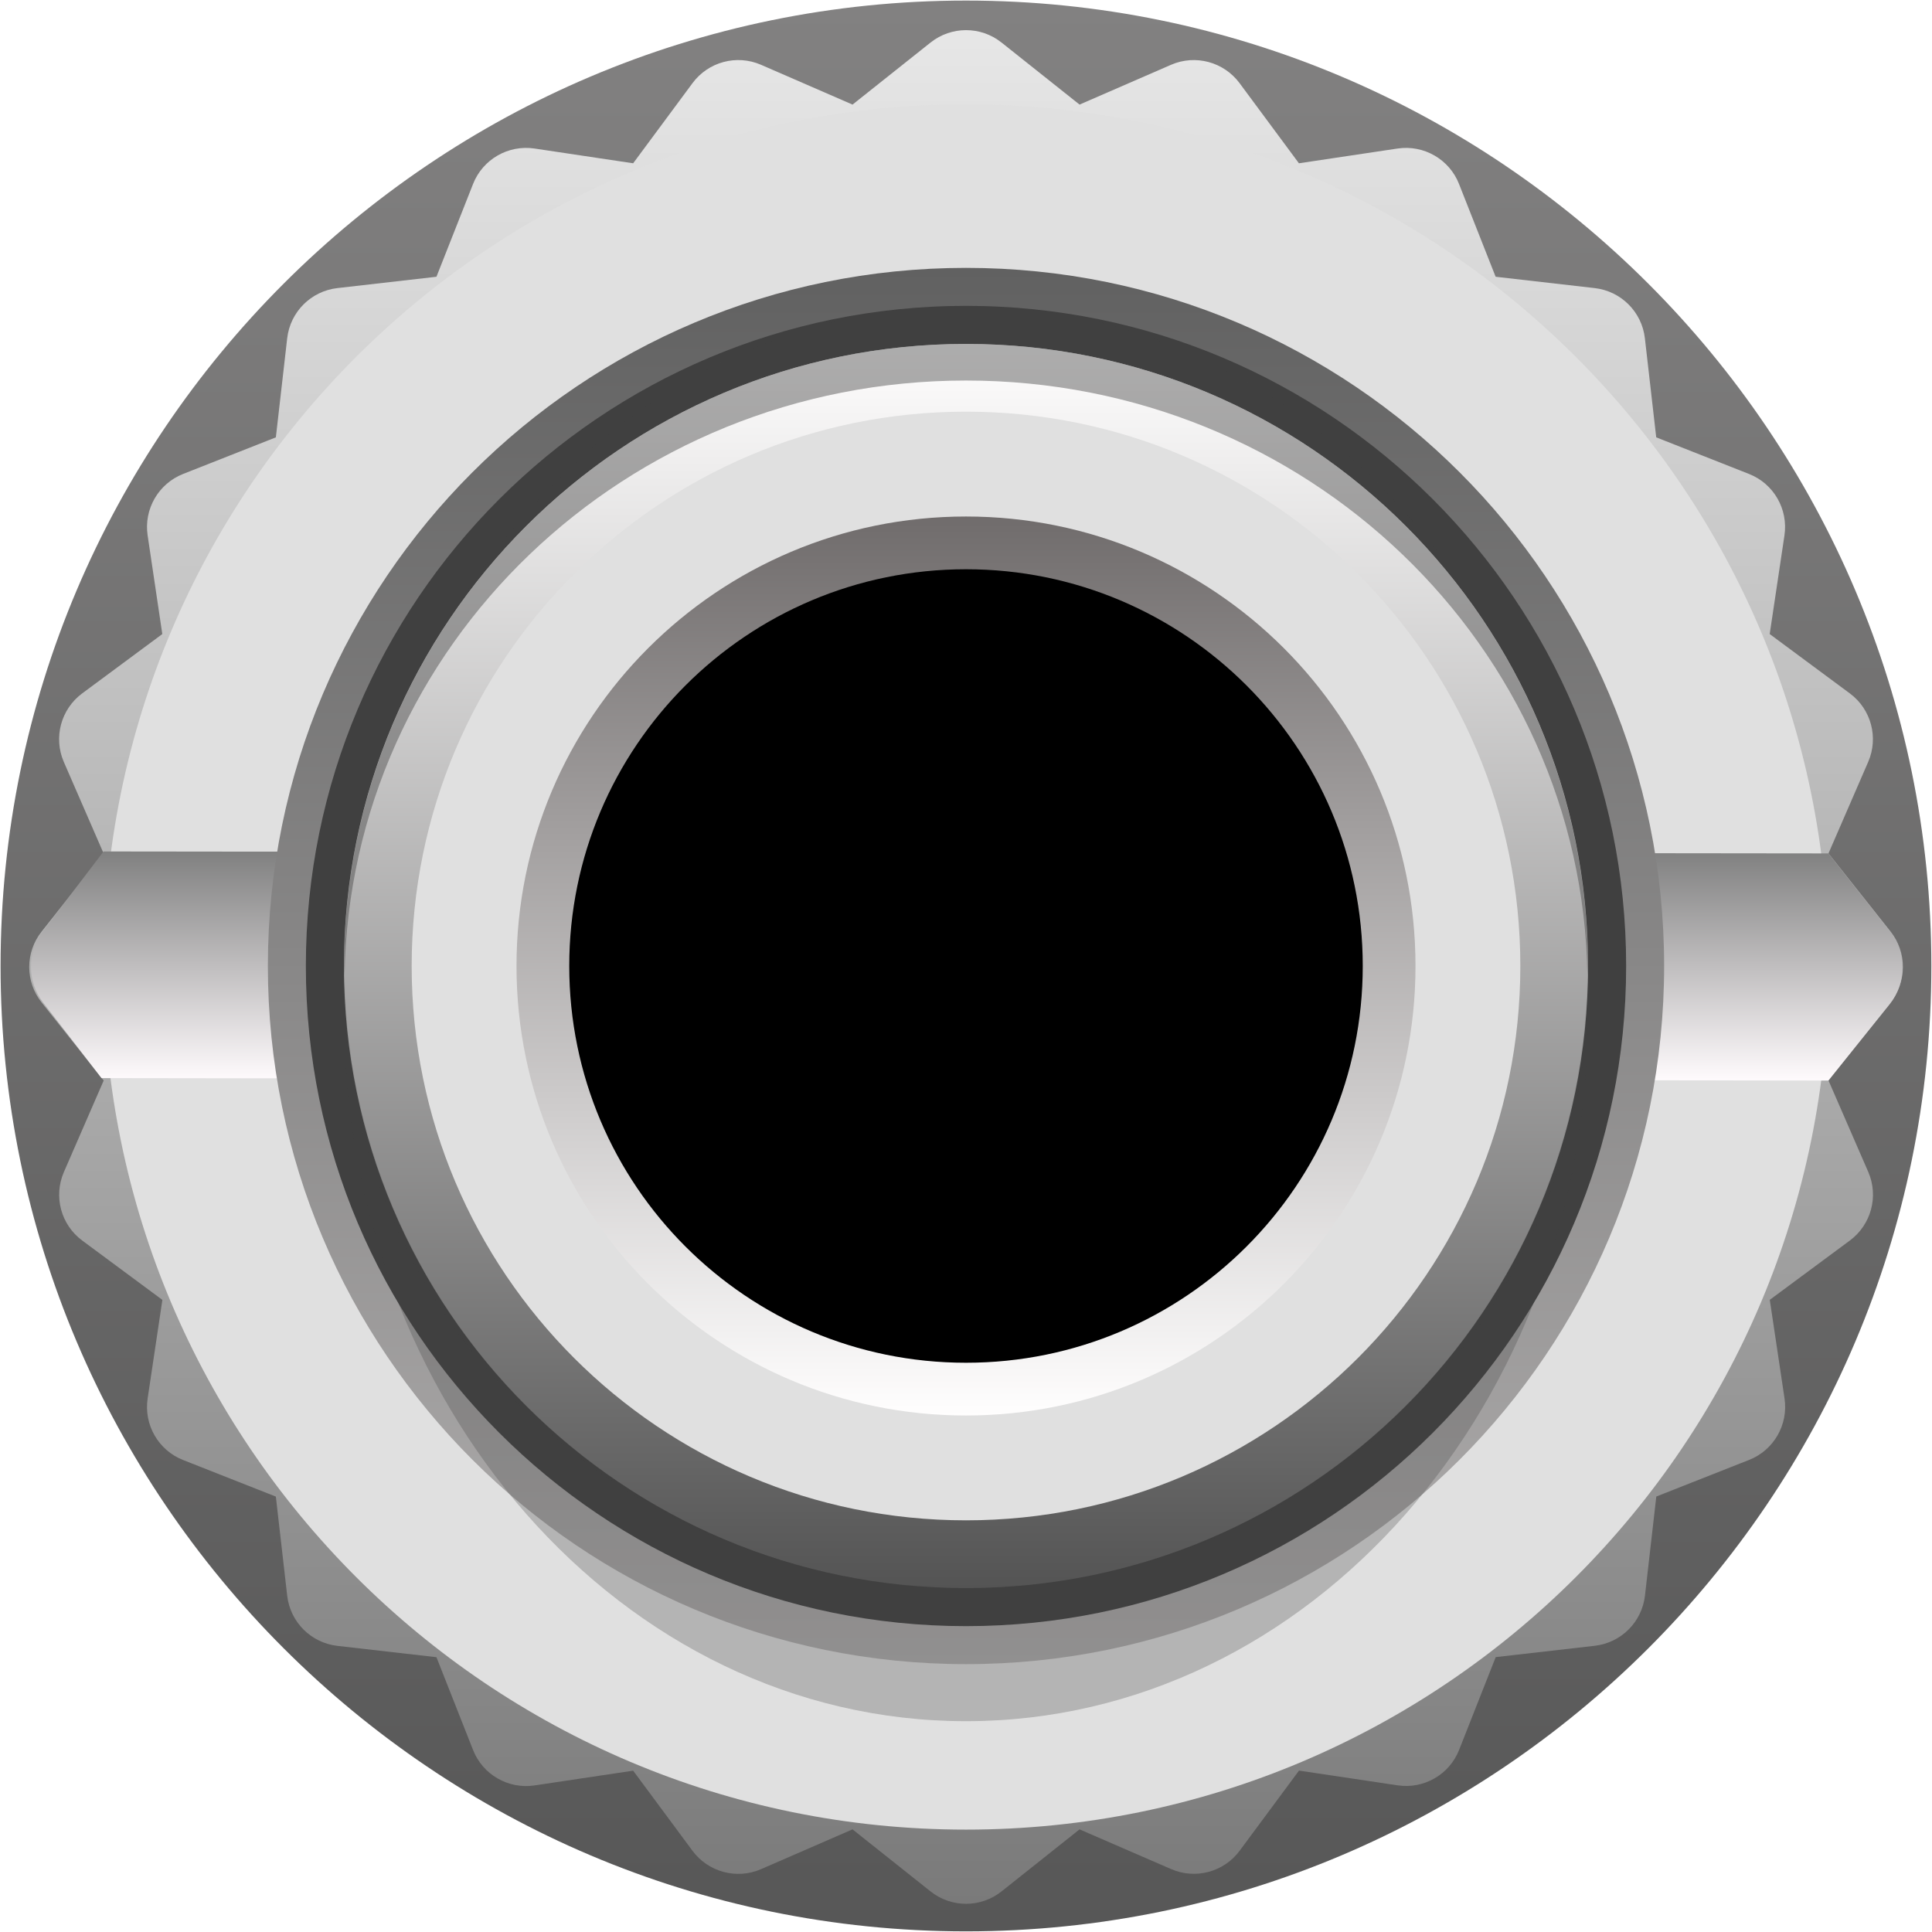
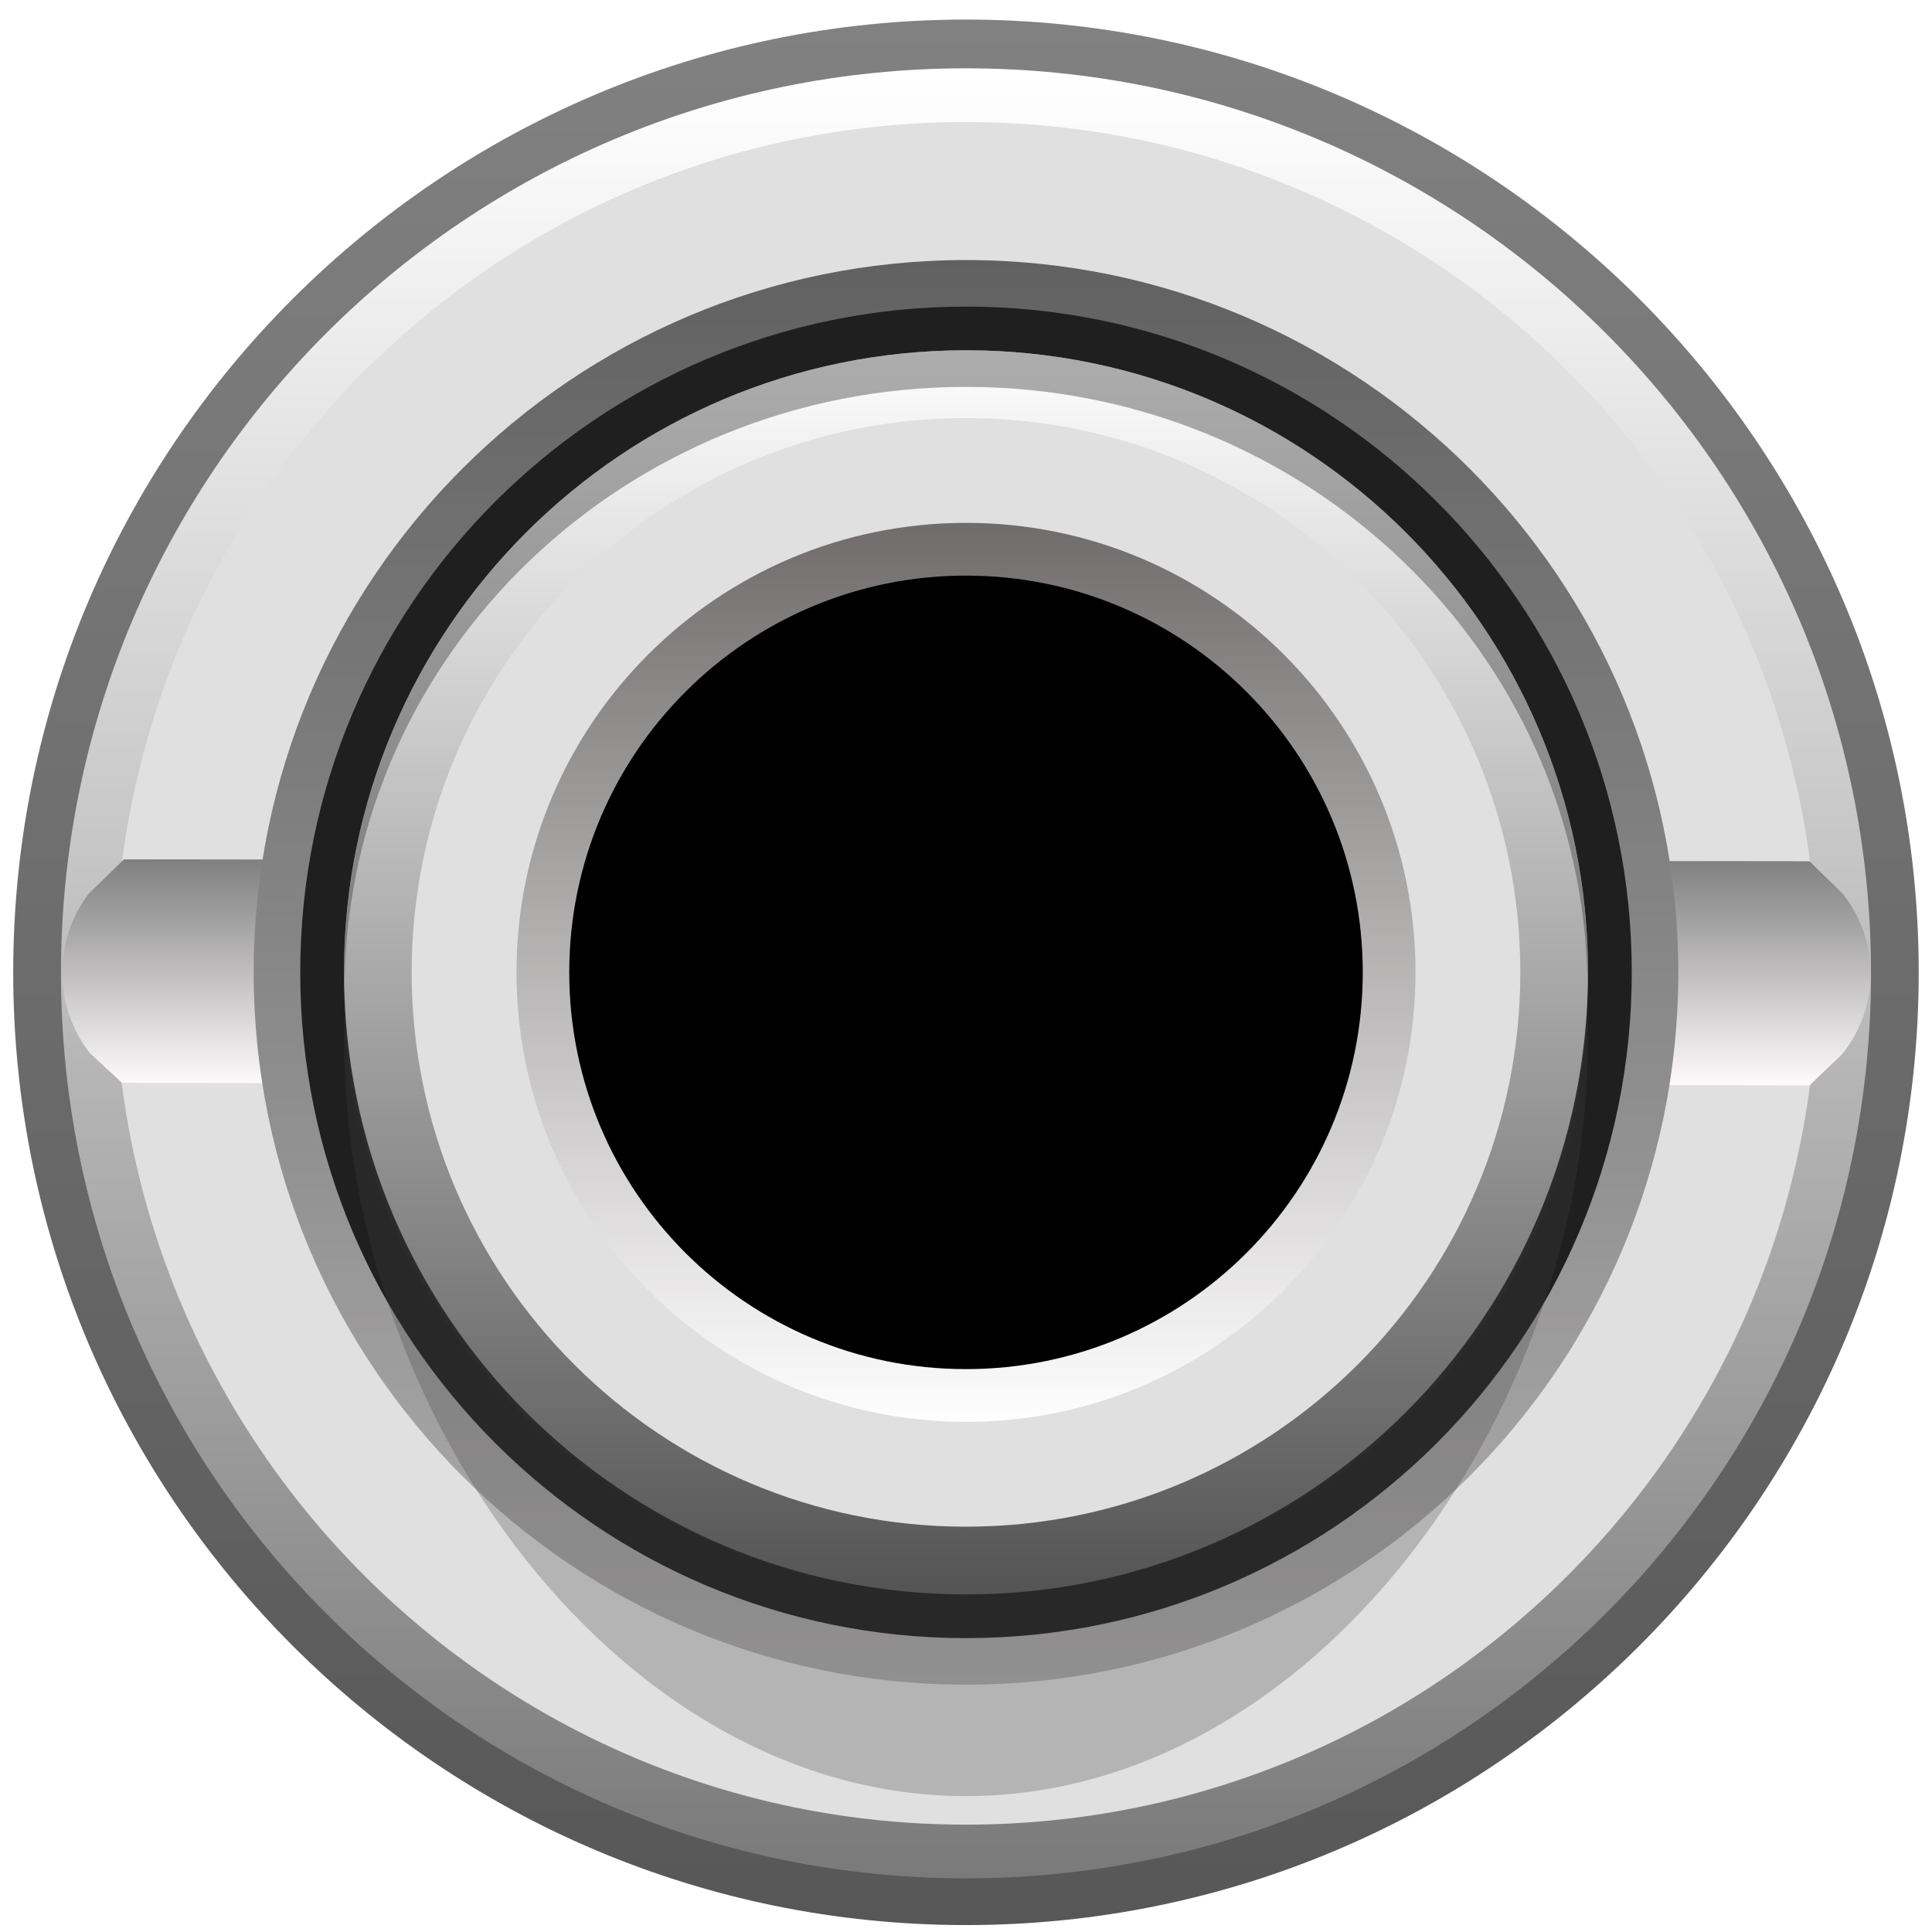
<svg xmlns="http://www.w3.org/2000/svg" version="1.0" id="svg15246" x="0px" y="0px" width="23.7px" height="23.7px" viewBox="0 0 23.7 23.7" enable-background="new 0 0 23.7 23.7" xml:space="preserve">
  <g>
-     <linearGradient id="SVGID_1_" gradientUnits="userSpaceOnUse" x1="354.636" y1="3758.861" x2="378.32" y2="3758.861" gradientTransform="matrix(0 1 1 0 -4695.951 602.5092)">
+     <linearGradient id="SVGID_1_" gradientUnits="userSpaceOnUse" x1="478.636" y1="-3610.971" x2="502.32" y2="-3610.971" gradientTransform="matrix(0 1 -1 0 -4548.062 478.5092)">
      <stop offset="0" style="stop-color:#777676" />
      <stop offset="1" style="stop-color:#575757" />
    </linearGradient>
    <path fill="url(#SVGID_1_)" d="M-937.09,980.83c-6.53,0-11.843-5.312-11.843-11.842   c0-6.531,5.313-11.843,11.843-11.843s11.842,5.312,11.842,11.843   C-925.247,975.517-930.56,980.83-937.09,980.83z" />
  </g>
-   <linearGradient id="SVGID_2_" gradientUnits="userSpaceOnUse" x1="355.221" y1="3758.861" x2="377.735" y2="3758.861" gradientTransform="matrix(0 1 1 0 -4695.951 602.5092)">
+   <linearGradient id="SVGID_2_" gradientUnits="userSpaceOnUse" x1="479.221" y1="-3610.971" x2="501.735" y2="-3610.971" gradientTransform="matrix(0 1 -1 0 -4548.062 478.5092)">
    <stop offset="0.006" style="stop-color:#FFFFFF" />
    <stop offset="1" style="stop-color:#454545" />
  </linearGradient>
  <circle fill="url(#SVGID_2_)" cx="-937.09" cy="968.987" r="11.257" />
  <circle fill="#E3E3E3" cx="-937.09" cy="968.987" r="10.685" />
-   <linearGradient id="SVGID_3_" gradientUnits="userSpaceOnUse" x1="-8041.917" y1="-2354.847" x2="-8024.089" y2="-2354.847" gradientTransform="matrix(0 -1 -1 0 -3291.937 -7064.016)">
+   <linearGradient id="SVGID_3_" gradientUnits="userSpaceOnUse" x1="-8735.918" y1="3072.737" x2="-8718.089" y2="3072.737" gradientTransform="matrix(0 -1 1 0 -4009.827 -7758.016)">
    <stop offset="0.006" style="stop-color:#FFFFFF" />
    <stop offset="1" style="stop-color:#454545" />
  </linearGradient>
  <circle fill="url(#SVGID_3_)" cx="-937.09" cy="968.987" r="8.914" />
  <ellipse opacity="0.53" fill="#404040" enable-background="new    " cx="-937.09" cy="969.629" rx="7.603" ry="5.721" />
  <circle fill="#404040" cx="-937.09" cy="968.987" r="8.098" />
-   <linearGradient id="SVGID_4_" gradientUnits="userSpaceOnUse" x1="-6779.924" y1="-3857.356" x2="-6779.924" y2="-3872.619" gradientTransform="matrix(-1 0 0 -1 -7717.014 -2896)">
+   <linearGradient id="SVGID_4_" gradientUnits="userSpaceOnUse" x1="-7349.924" y1="4699.246" x2="-7349.924" y2="4714.508" gradientTransform="matrix(-1 0 0 1 -8287.014 -3737.89)">
    <stop offset="0" style="stop-color:#FFFEFE" />
    <stop offset="1" style="stop-color:#5E5E5E" />
  </linearGradient>
  <circle fill="url(#SVGID_4_)" cx="-937.09" cy="968.987" r="7.631" />
  <circle fill="#E0E0E0" cx="-937.09" cy="968.987" r="6.883" />
-   <linearGradient id="SVGID_5_" gradientUnits="userSpaceOnUse" x1="-6779.924" y1="-3870.783" x2="-6779.924" y2="-3859.191" gradientTransform="matrix(-1 0 0 -1 -7717.014 -2896)">
+   <linearGradient id="SVGID_5_" gradientUnits="userSpaceOnUse" x1="-7349.924" y1="4712.673" x2="-7349.924" y2="4701.082" gradientTransform="matrix(-1 0 0 1 -8287.014 -3737.89)">
    <stop offset="0" style="stop-color:#FFFEFE" />
    <stop offset="1" style="stop-color:#383636" />
  </linearGradient>
  <circle fill="url(#SVGID_5_)" cx="-937.09" cy="968.987" r="5.796" />
  <circle cx="-937.09" cy="968.987" r="4.867" />
  <g>
-     <linearGradient id="SVGID_6_" gradientUnits="userSpaceOnUse" x1="401.377" y1="3725.745" x2="425.061" y2="3725.745" gradientTransform="matrix(0 1 1 0 -4695.951 602.5092)">
+     <linearGradient id="SVGID_6_" gradientUnits="userSpaceOnUse" x1="525.377" y1="-3577.855" x2="549.061" y2="-3577.855" gradientTransform="matrix(0 1 -1 0 -4548.062 478.5092)">
      <stop offset="0" style="stop-color:#777676" />
      <stop offset="1" style="stop-color:#575757" />
    </linearGradient>
    <path fill="url(#SVGID_6_)" d="M-970.206,1027.571c-6.53,0-11.843-5.312-11.843-11.842   c0-6.531,5.313-11.843,11.843-11.843c6.53,0,11.842,5.312,11.842,11.843   C-958.364,1022.258-963.676,1027.571-970.206,1027.571z" />
  </g>
  <g>
-     <linearGradient id="SVGID_7_" gradientUnits="userSpaceOnUse" x1="401.962" y1="3725.745" x2="413.219" y2="3725.745" gradientTransform="matrix(0 1 1 0 -4695.951 602.5092)">
+     <linearGradient id="SVGID_7_" gradientUnits="userSpaceOnUse" x1="525.962" y1="-3577.855" x2="537.219" y2="-3577.855" gradientTransform="matrix(0 1 -1 0 -4548.062 478.5092)">
      <stop offset="0.006" style="stop-color:#FFFFFF" />
      <stop offset="1" style="stop-color:#666666" />
    </linearGradient>
    <path fill="url(#SVGID_7_)" d="M-981.463,1015.728c0-6.217,5.04-11.257,11.257-11.257   s11.257,5.04,11.257,11.257" />
-     <linearGradient id="SVGID_8_" gradientUnits="userSpaceOnUse" x1="-6186.038" y1="3725.745" x2="-6174.781" y2="3725.745" gradientTransform="matrix(0 -1 1 0 -4695.951 -5159.053)">
+     <linearGradient id="SVGID_8_" gradientUnits="userSpaceOnUse" x1="-6880.038" y1="-3577.855" x2="-6868.781" y2="-3577.855" gradientTransform="matrix(0 -1 -1 0 -4548.062 -5853.053)">
      <stop offset="0.006" style="stop-color:#FFFFFF" />
      <stop offset="1" style="stop-color:#666666" />
    </linearGradient>
    <path fill="url(#SVGID_8_)" d="M-981.463,1015.728c0,6.217,5.04,11.257,11.257,11.257   s11.257-5.04,11.257-11.257" />
  </g>
  <circle fill="#E3E3E3" cx="-970.206" cy="1015.728" r="10.685" />
  <g>
-     <linearGradient id="SVGID_9_" gradientUnits="userSpaceOnUse" x1="702.891" y1="-3161.255" x2="712.219" y2="-3161.255" gradientTransform="matrix(1 0 0 -1 -1682.425 -2145.526)">
+     <linearGradient id="SVGID_9_" gradientUnits="userSpaceOnUse" x1="702.891" y1="4003.145" x2="712.219" y2="4003.145" gradientTransform="matrix(1 0 0 1 -1682.425 -2987.416)">
      <stop offset="0.006" style="stop-color:#FFFFFF" />
      <stop offset="1" style="stop-color:#666666" />
    </linearGradient>
    <path fill="url(#SVGID_9_)" d="M-970.206,1025.057c-5.152,0-9.328-4.177-9.328-9.328   c0-5.152,4.176-9.328,9.328-9.328" />
-     <linearGradient id="SVGID_10_" gradientUnits="userSpaceOnUse" x1="-6483.109" y1="-3161.255" x2="-6473.781" y2="-3161.255" gradientTransform="matrix(-1 0 0 -1 -7443.987 -2145.526)">
+     <linearGradient id="SVGID_10_" gradientUnits="userSpaceOnUse" x1="-7053.109" y1="4003.145" x2="-7043.781" y2="4003.145" gradientTransform="matrix(-1 0 0 1 -8013.987 -2987.416)">
      <stop offset="0.006" style="stop-color:#FFFFFF" />
      <stop offset="1" style="stop-color:#666666" />
    </linearGradient>
    <path fill="url(#SVGID_10_)" d="M-970.206,1025.057c5.152,0,9.328-4.177,9.328-9.328   c0-5.152-4.176-9.328-9.328-9.328" />
  </g>
-   <linearGradient id="SVGID_11_" gradientUnits="userSpaceOnUse" x1="-8088.659" y1="-2321.731" x2="-8070.83" y2="-2321.731" gradientTransform="matrix(0 -1 -1 0 -3291.937 -7064.016)">
+   <linearGradient id="SVGID_11_" gradientUnits="userSpaceOnUse" x1="-8782.658" y1="3039.621" x2="-8764.83" y2="3039.621" gradientTransform="matrix(0 -1 1 0 -4009.827 -7758.016)">
    <stop offset="0" style="stop-color:#8C8B8B" />
    <stop offset="1" style="stop-color:#454545" />
  </linearGradient>
  <circle fill="url(#SVGID_11_)" cx="-970.206" cy="1015.728" r="8.914" />
  <circle fill="#404040" cx="-970.206" cy="1015.728" r="8.016" />
  <g>
-     <linearGradient id="SVGID_12_" gradientUnits="userSpaceOnUse" x1="405.991" y1="3725.745" x2="413.219" y2="3725.745" gradientTransform="matrix(0 1 1 0 -4695.951 602.5092)">
+     <linearGradient id="SVGID_12_" gradientUnits="userSpaceOnUse" x1="529.991" y1="-3577.855" x2="537.219" y2="-3577.855" gradientTransform="matrix(0 1 -1 0 -4548.062 478.5092)">
      <stop offset="0.006" style="stop-color:#FFFFFF" />
      <stop offset="1" style="stop-color:#666666" />
    </linearGradient>
    <path fill="url(#SVGID_12_)" d="M-977.435,1015.728c0-3.992,3.236-7.228,7.228-7.228   s7.228,3.236,7.228,7.228" />
-     <linearGradient id="SVGID_13_" gradientUnits="userSpaceOnUse" x1="-6182.009" y1="3725.745" x2="-6174.781" y2="3725.745" gradientTransform="matrix(0 -1 1 0 -4695.951 -5159.053)">
+     <linearGradient id="SVGID_13_" gradientUnits="userSpaceOnUse" x1="-6876.009" y1="-3577.855" x2="-6868.781" y2="-3577.855" gradientTransform="matrix(0 -1 -1 0 -4548.062 -5853.053)">
      <stop offset="0.006" style="stop-color:#FFFFFF" />
      <stop offset="1" style="stop-color:#666666" />
    </linearGradient>
    <path fill="url(#SVGID_13_)" d="M-977.435,1015.728c0,3.992,3.236,7.228,7.228,7.228   s7.228-3.236,7.228-7.228" />
  </g>
  <circle fill="#E0E0E0" cx="-970.206" cy="1015.728" r="6.883" />
  <g>
-     <linearGradient id="SVGID_14_" gradientUnits="userSpaceOnUse" x1="706.791" y1="-3161.255" x2="712.219" y2="-3161.255" gradientTransform="matrix(1 0 0 -1 -1682.425 -2145.526)">
+     <linearGradient id="SVGID_14_" gradientUnits="userSpaceOnUse" x1="706.791" y1="4003.145" x2="712.219" y2="4003.145" gradientTransform="matrix(1 0 0 1 -1682.425 -2987.416)">
      <stop offset="0.006" style="stop-color:#FFFFFF" />
      <stop offset="1" style="stop-color:#666666" />
    </linearGradient>
    <path fill="url(#SVGID_14_)" d="M-970.206,1021.157c-2.998,0-5.428-2.43-5.428-5.428   c0-2.998,2.43-5.428,5.428-5.428" />
-     <linearGradient id="SVGID_15_" gradientUnits="userSpaceOnUse" x1="-6479.209" y1="-3161.255" x2="-6473.781" y2="-3161.255" gradientTransform="matrix(-1 0 0 -1 -7443.987 -2145.526)">
+     <linearGradient id="SVGID_15_" gradientUnits="userSpaceOnUse" x1="-7049.209" y1="4003.145" x2="-7043.781" y2="4003.145" gradientTransform="matrix(-1 0 0 1 -8013.987 -2987.416)">
      <stop offset="0.006" style="stop-color:#FFFFFF" />
      <stop offset="1" style="stop-color:#666666" />
    </linearGradient>
    <path fill="url(#SVGID_15_)" d="M-970.206,1021.157c2.998,0,5.428-2.43,5.428-5.428   c0-2.998-2.43-5.428-5.428-5.428" />
  </g>
  <circle cx="-970.206" cy="1015.728" r="4.867" />
  <g>
-     <linearGradient id="SVGID_16_" gradientUnits="userSpaceOnUse" x1="-602.502" y1="1785.802" x2="-578.817" y2="1785.802" gradientTransform="matrix(0 1 1 0 -1773.951 602.5092)">
-       <stop offset="0" style="stop-color:#828181" />
-       <stop offset="1" style="stop-color:#575757" />
+     <g>
+       <linearGradient id="SVGID_16_" gradientUnits="userSpaceOnUse" x1="-602.159" y1="1785.691" x2="-578.784" y2="1785.691" gradientTransform="matrix(0 1 1 0 -1773.841 602.399)">
+         <stop offset="0" style="stop-color:#828181" />
+         <stop offset="1" style="stop-color:#575757" />
+       </linearGradient>
+       <path fill="url(#SVGID_16_)" d="M11.85,23.615c-6.445,0-11.688-5.243-11.688-11.687    c0-6.445,5.243-11.688,11.688-11.688s11.687,5.243,11.687,11.688    C23.538,18.373,18.295,23.615,11.85,23.615z" />
+     </g>
+     <linearGradient id="SVGID_17_" gradientUnits="userSpaceOnUse" x1="1062.069" y1="-4091.69" x2="1084.274" y2="-4091.69" gradientTransform="matrix(0 1 -1 0 -4079.84 -1061.232)">
+       <stop offset="0.006" style="stop-color:#FFFFFF" />
+       <stop offset="1" style="stop-color:#7A7A7A" />
    </linearGradient>
-     <path fill="url(#SVGID_16_)" d="M11.85,23.692c-6.53,0-11.843-5.312-11.843-11.842   c0-6.531,5.313-11.843,11.843-11.843s11.842,5.312,11.842,11.843   C23.693,18.38,18.381,23.692,11.85,23.692z" />
+     <circle fill="url(#SVGID_17_)" cx="11.85" cy="11.94" r="11.102" />
+     <circle fill="#E0E0E0" cx="11.85" cy="11.94" r="10.443" />
+     <linearGradient id="SVGID_18_" gradientUnits="userSpaceOnUse" x1="58.862" y1="-54.641" x2="58.862" y2="-51.868" gradientTransform="matrix(1 0 0 -1 -47.00625 -41.32658)">
+       <stop offset="0" style="stop-color:#FFFBFD" />
+       <stop offset="1" style="stop-color:#808080" />
+     </linearGradient>
+     <path fill="url(#SVGID_18_)" d="M1.521,10.542l-0.43,0.417C0.652,11.537,0.655,12.339,1.099,12.915   l0.398,0.369l20.7,0.03l0.402-0.384c0.46-0.573,0.463-1.387,0.008-1.964l-0.41-0.401   L1.521,10.542z" />
+     <linearGradient id="SVGID_19_" gradientUnits="userSpaceOnUse" x1="-1240.792" y1="-381.897" x2="-1223.316" y2="-381.897" gradientTransform="matrix(0 -1 -1 0 -370.0472 -1220.126)">
+       <stop offset="0" style="stop-color:#B0AEAE" />
+       <stop offset="1" style="stop-color:#616161" />
+     </linearGradient>
+     <circle fill="url(#SVGID_19_)" cx="11.85" cy="11.928" r="8.738" />
+     <circle fill="#1F1F1F" cx="11.85" cy="11.928" r="8.167" />
+     <path opacity="0.28" fill="#404040" d="M11.85,4.297c4.213,0,7.629,3.782,7.629,8.448   s-3.415,9.288-7.629,9.288s-7.629-4.622-7.629-9.288S7.637,4.297,11.85,4.297z" />
+     <linearGradient id="SVGID_20_" gradientUnits="userSpaceOnUse" x1="-1884.864" y1="21.483" x2="-1884.864" y2="6.22" gradientTransform="matrix(-1 0 0 -1 -1873.013 25.77966)">
+       <stop offset="0" style="stop-color:#FFFEFE" />
+       <stop offset="1" style="stop-color:#545454" />
+     </linearGradient>
+     <circle fill="url(#SVGID_20_)" cx="11.85" cy="11.928" r="7.631" />
+     <circle fill="#E0E0E0" cx="11.85" cy="11.928" r="6.8" />
+     <g opacity="0.43">
+       <path fill="#404040" d="M11.85,4.746c4.175,0,7.561,3.257,7.623,7.296    c0.001-0.038,0.006-0.075,0.006-0.114c0-4.215-3.415-7.631-7.629-7.631S4.221,7.713,4.221,11.928    c0,0.038,0.005,0.076,0.006,0.114C4.289,8.003,7.675,4.746,11.85,4.746z" />
+       <path opacity="0.28" fill="#404040" d="M4.227,12.042c-0.001,0.037-0.006,0.073-0.006,0.111    c0,4.091,3.415,7.407,7.629,7.407C7.675,19.559,4.289,16.203,4.227,12.042z" />
+       <path opacity="0.28" fill="#404040" d="M11.85,19.559c4.213,0,7.629-3.316,7.629-7.407    c0-0.037-0.005-0.073-0.006-0.111C19.411,16.203,16.025,19.559,11.85,19.559z" />
+     </g>
+     <linearGradient id="SVGID_21_" gradientUnits="userSpaceOnUse" x1="-1884.864" y1="8.338" x2="-1884.864" y2="19.366" gradientTransform="matrix(-1 0 0 -1 -1873.013 25.77966)">
+       <stop offset="0" style="stop-color:#FFFEFE" />
+       <stop offset="1" style="stop-color:#706C6C" />
+     </linearGradient>
+     <circle fill="url(#SVGID_21_)" cx="11.85" cy="11.928" r="5.514" />
+     <circle cx="11.85" cy="11.928" r="4.867" />
  </g>
-   <linearGradient id="SVGID_17_" gradientUnits="userSpaceOnUse" x1="-2137.318" y1="-792.388" x2="-2114.333" y2="-792.388" gradientTransform="matrix(0 1 -1 0 -780.5374 2137.687)">
-     <stop offset="0.006" style="stop-color:#E6E6E6" />
-     <stop offset="1" style="stop-color:#7A7A7A" />
-   </linearGradient>
-   <path fill="url(#SVGID_17_)" d="M23.191,12.297l-0.761,0.957l0.488,1.122  c0.13,0.299,0.036,0.647-0.225,0.841l-0.983,0.728l0.181,1.21  c0.048,0.322-0.132,0.635-0.435,0.754l-1.138,0.449l-0.139,1.215  c-0.037,0.324-0.292,0.579-0.616,0.616l-1.215,0.139l-0.449,1.138  c-0.119,0.303-0.432,0.483-0.754,0.435l-1.21-0.181l-0.728,0.983  c-0.194,0.262-0.542,0.355-0.841,0.225L13.243,22.441l-0.957,0.761c-0.255,0.203-0.616,0.203-0.871,0  l-0.957-0.761l-1.122,0.488c-0.299,0.13-0.647,0.036-0.841-0.225l-0.728-0.983l-1.21,0.181  c-0.322,0.048-0.635-0.132-0.754-0.435l-0.449-1.138l-1.215-0.139  c-0.324-0.037-0.579-0.292-0.616-0.616l-0.139-1.215l-1.138-0.449  c-0.303-0.119-0.483-0.432-0.435-0.754l0.181-1.21l-0.983-0.728  c-0.262-0.194-0.355-0.542-0.225-0.841l0.488-1.122l-0.761-0.957c-0.203-0.255-0.203-0.616,0-0.871  L1.271,10.469L0.783,9.347c-0.13-0.299-0.036-0.647,0.225-0.841l0.983-0.728L1.811,6.568  C1.763,6.246,1.943,5.934,2.246,5.814l1.138-0.449l0.139-1.215c0.037-0.324,0.292-0.579,0.616-0.616  l1.215-0.139l0.449-1.138c0.119-0.303,0.432-0.483,0.754-0.435l1.21,0.181l0.728-0.983  c0.194-0.262,0.542-0.355,0.841-0.225l1.122,0.488l0.957-0.761c0.255-0.203,0.616-0.203,0.871,0  l0.957,0.761l1.122-0.488c0.299-0.13,0.647-0.036,0.841,0.225l0.728,0.983l1.21-0.181  c0.322-0.048,0.635,0.132,0.754,0.435l0.449,1.138l1.215,0.139c0.324,0.037,0.579,0.292,0.616,0.616  l0.139,1.215l1.138,0.449c0.303,0.119,0.483,0.432,0.435,0.754L21.709,7.778l0.983,0.728  c0.262,0.194,0.355,0.542,0.225,0.841L22.43,10.469l0.761,0.957  C23.394,11.681,23.394,12.042,23.191,12.297z" />
-   <circle fill="#E0E0E0" cx="11.85" cy="11.862" r="10.582" />
-   <linearGradient id="SVGID_18_" gradientUnits="userSpaceOnUse" x1="58.866" y1="-54.361" x2="58.866" y2="-51.551" gradientTransform="matrix(1 0 0 -1 -47.00625 -41.10625)">
-     <stop offset="0" style="stop-color:#FFFBFD" />
-     <stop offset="1" style="stop-color:#808080" />
-   </linearGradient>
-   <path fill="url(#SVGID_18_)" d="M1.27,10.445l-0.744,0.979c-0.196,0.259-0.195,0.617,0.003,0.874  l0.716,0.927l21.184,0.03l0.751-0.935c0.209-0.261,0.211-0.632,0.004-0.895l-0.755-0.956  L1.27,10.445z" />
-   <linearGradient id="SVGID_19_" gradientUnits="userSpaceOnUse" x1="-1240.43" y1="-381.787" x2="-1223.302" y2="-381.787" gradientTransform="matrix(0 -1 -1 0 -369.937 -1220.016)">
-     <stop offset="0" style="stop-color:#B0AEAE" />
-     <stop offset="1" style="stop-color:#616161" />
-   </linearGradient>
-   <circle fill="url(#SVGID_19_)" cx="11.85" cy="11.85" r="8.564" />
-   <circle fill="#404040" cx="11.85" cy="11.85" r="8.098" />
-   <ellipse opacity="0.28" fill="#404040" cx="11.85" cy="12.433" rx="7.629" ry="8.681" />
-   <linearGradient id="SVGID_20_" gradientUnits="userSpaceOnUse" x1="-1884.864" y1="21.781" x2="-1884.864" y2="6.519" gradientTransform="matrix(-1 0 0 -1 -1873.013 26)">
-     <stop offset="0" style="stop-color:#FFFEFE" />
-     <stop offset="1" style="stop-color:#545454" />
-   </linearGradient>
-   <circle fill="url(#SVGID_20_)" cx="11.85" cy="11.85" r="7.631" />
-   <circle fill="#E0E0E0" cx="11.85" cy="11.85" r="6.8" />
-   <g opacity="0.43">
-     <path fill="#404040" d="M11.85,4.668c4.175,0,7.561,3.257,7.623,7.296   c0.001-0.038,0.006-0.075,0.006-0.114c0-4.215-3.415-7.631-7.629-7.631s-7.629,3.417-7.629,7.631   c0,0.038,0.005,0.076,0.006,0.114C4.289,7.925,7.676,4.668,11.85,4.668z" />
-     <path opacity="0.28" fill="#404040" d="M4.227,11.964c-0.001,0.037-0.006,0.073-0.006,0.111   c0,4.091,3.415,7.407,7.629,7.407C7.676,19.481,4.289,16.125,4.227,11.964z" />
-     <path opacity="0.28" fill="#404040" d="M11.85,19.481c4.213,0,7.629-3.316,7.629-7.407   c0-0.037-0.005-0.073-0.006-0.111C19.412,16.125,16.025,19.481,11.85,19.481z" />
-   </g>
-   <linearGradient id="SVGID_21_" gradientUnits="userSpaceOnUse" x1="-1884.864" y1="8.636" x2="-1884.864" y2="19.664" gradientTransform="matrix(-1 0 0 -1 -1873.013 26)">
-     <stop offset="0" style="stop-color:#FFFEFE" />
-     <stop offset="1" style="stop-color:#706C6C" />
-   </linearGradient>
-   <circle fill="url(#SVGID_21_)" cx="11.85" cy="11.85" r="5.514" />
-   <circle cx="11.85" cy="11.85" r="4.867" />
</svg>
